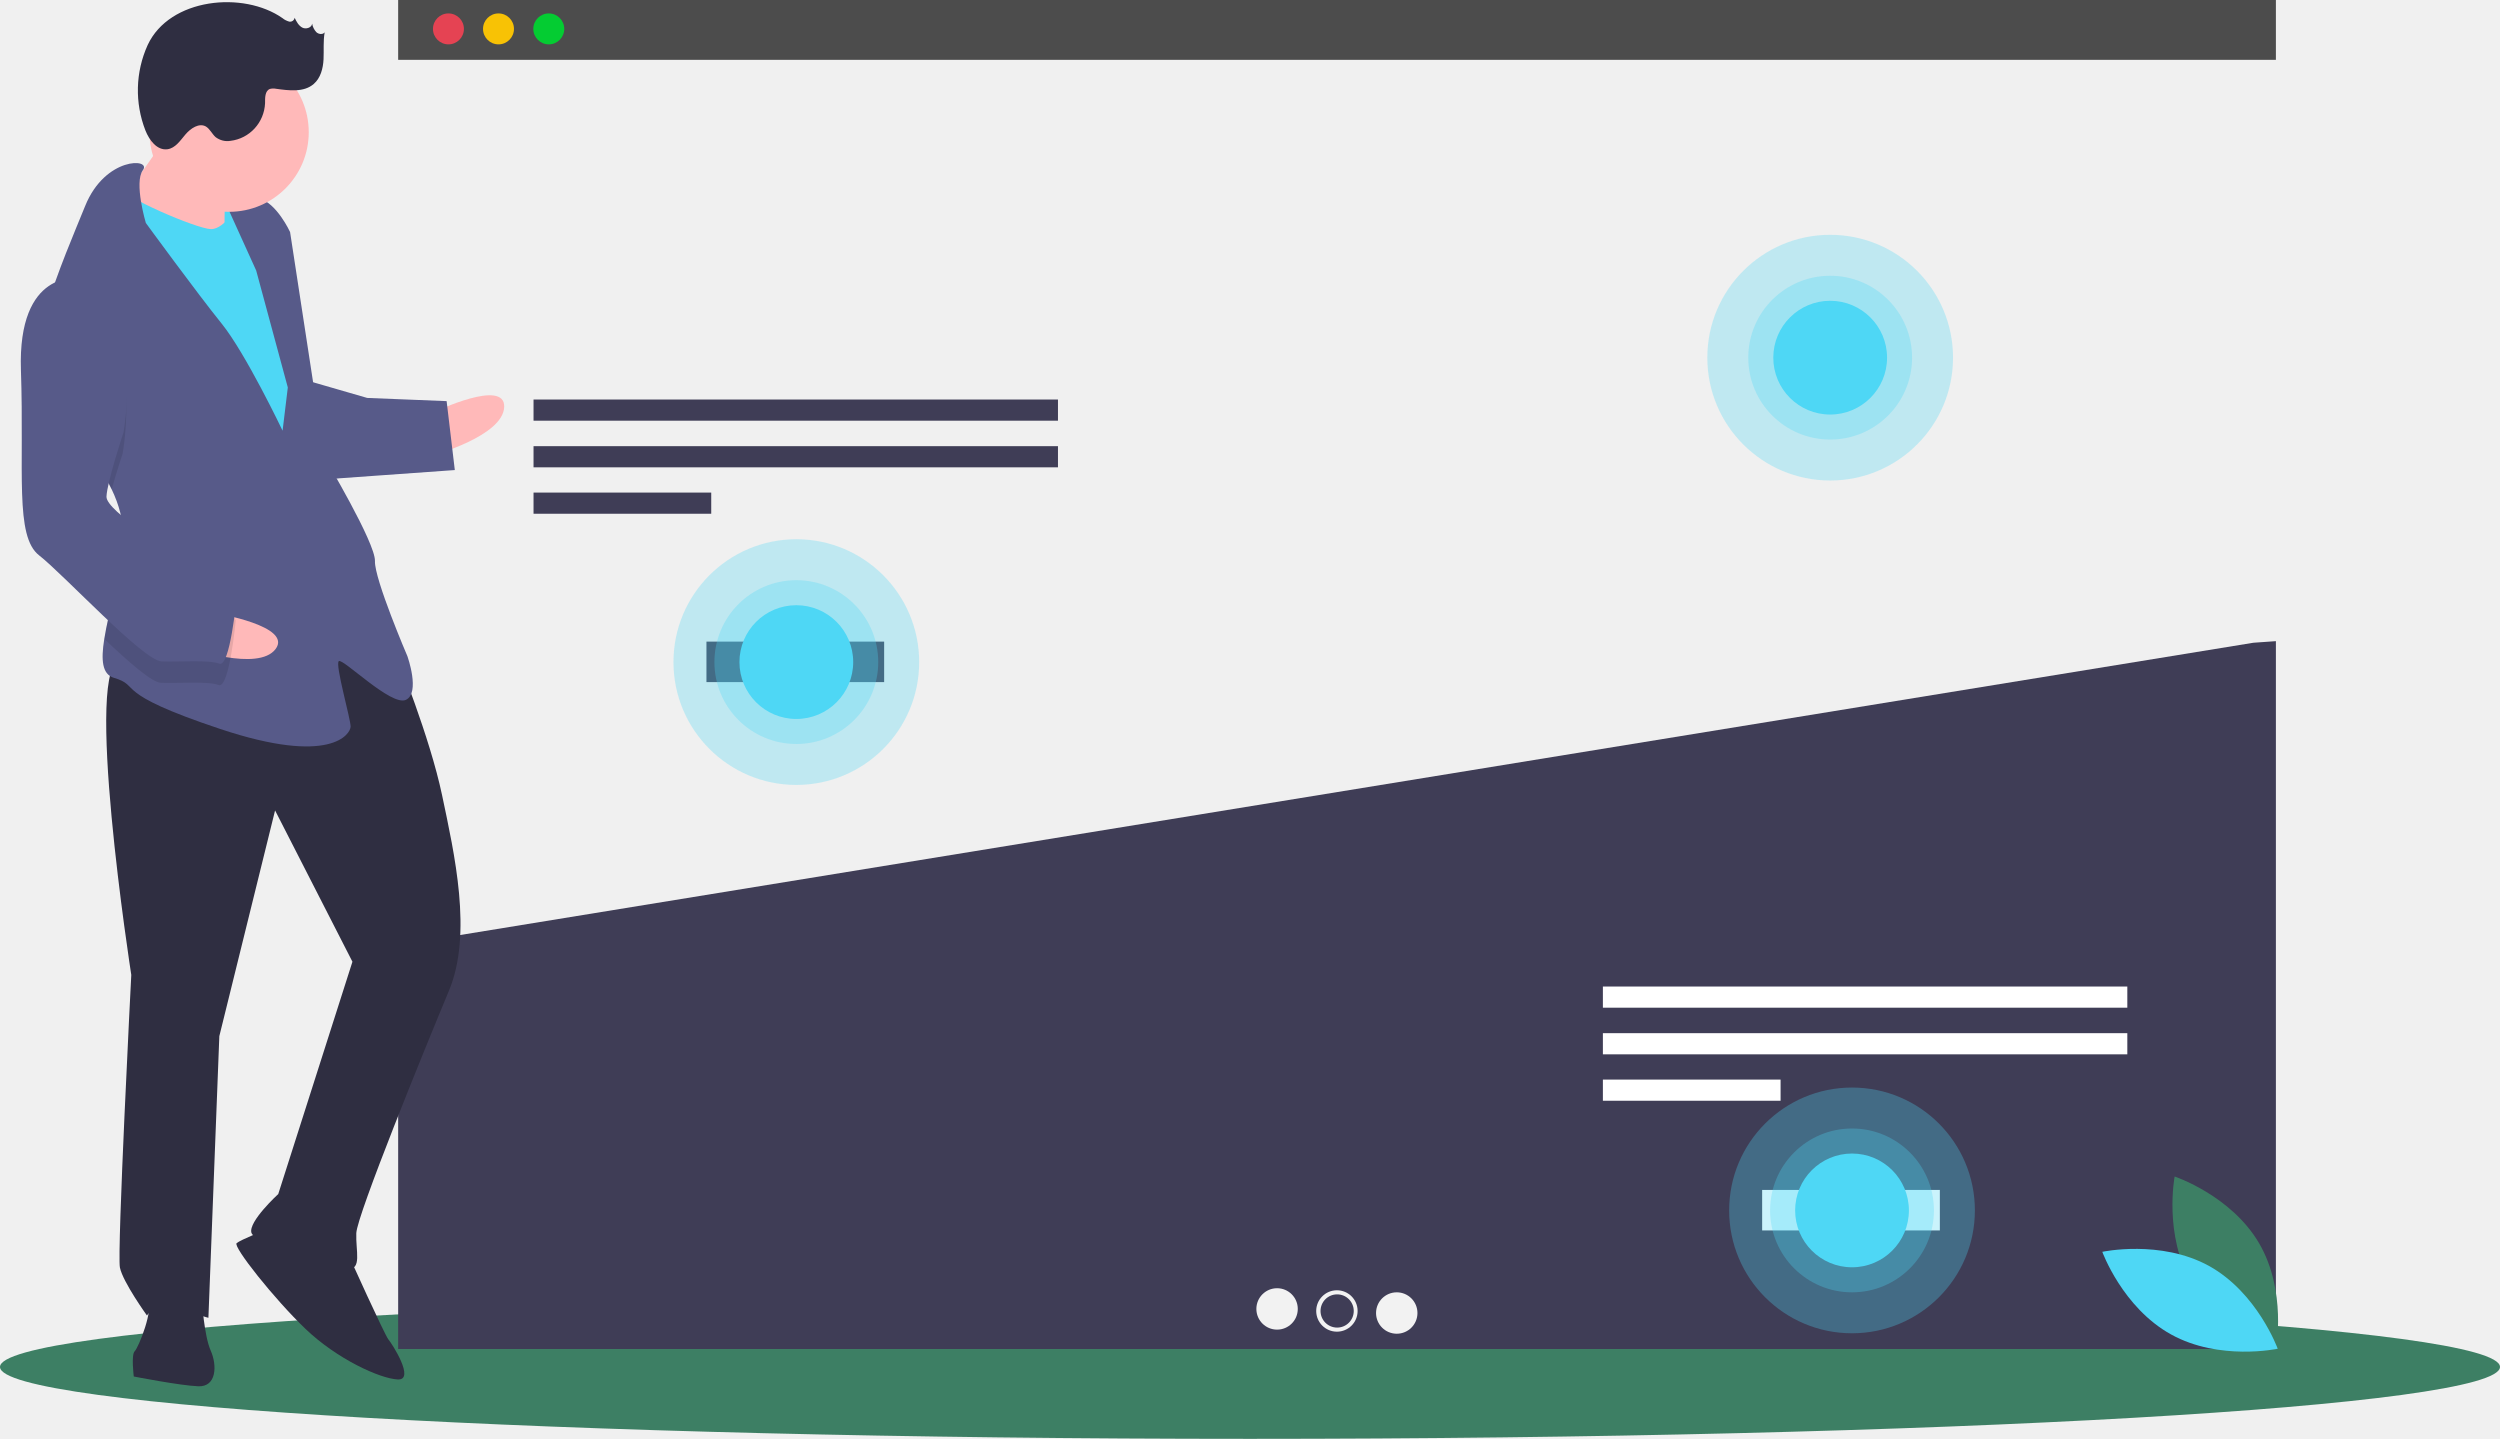
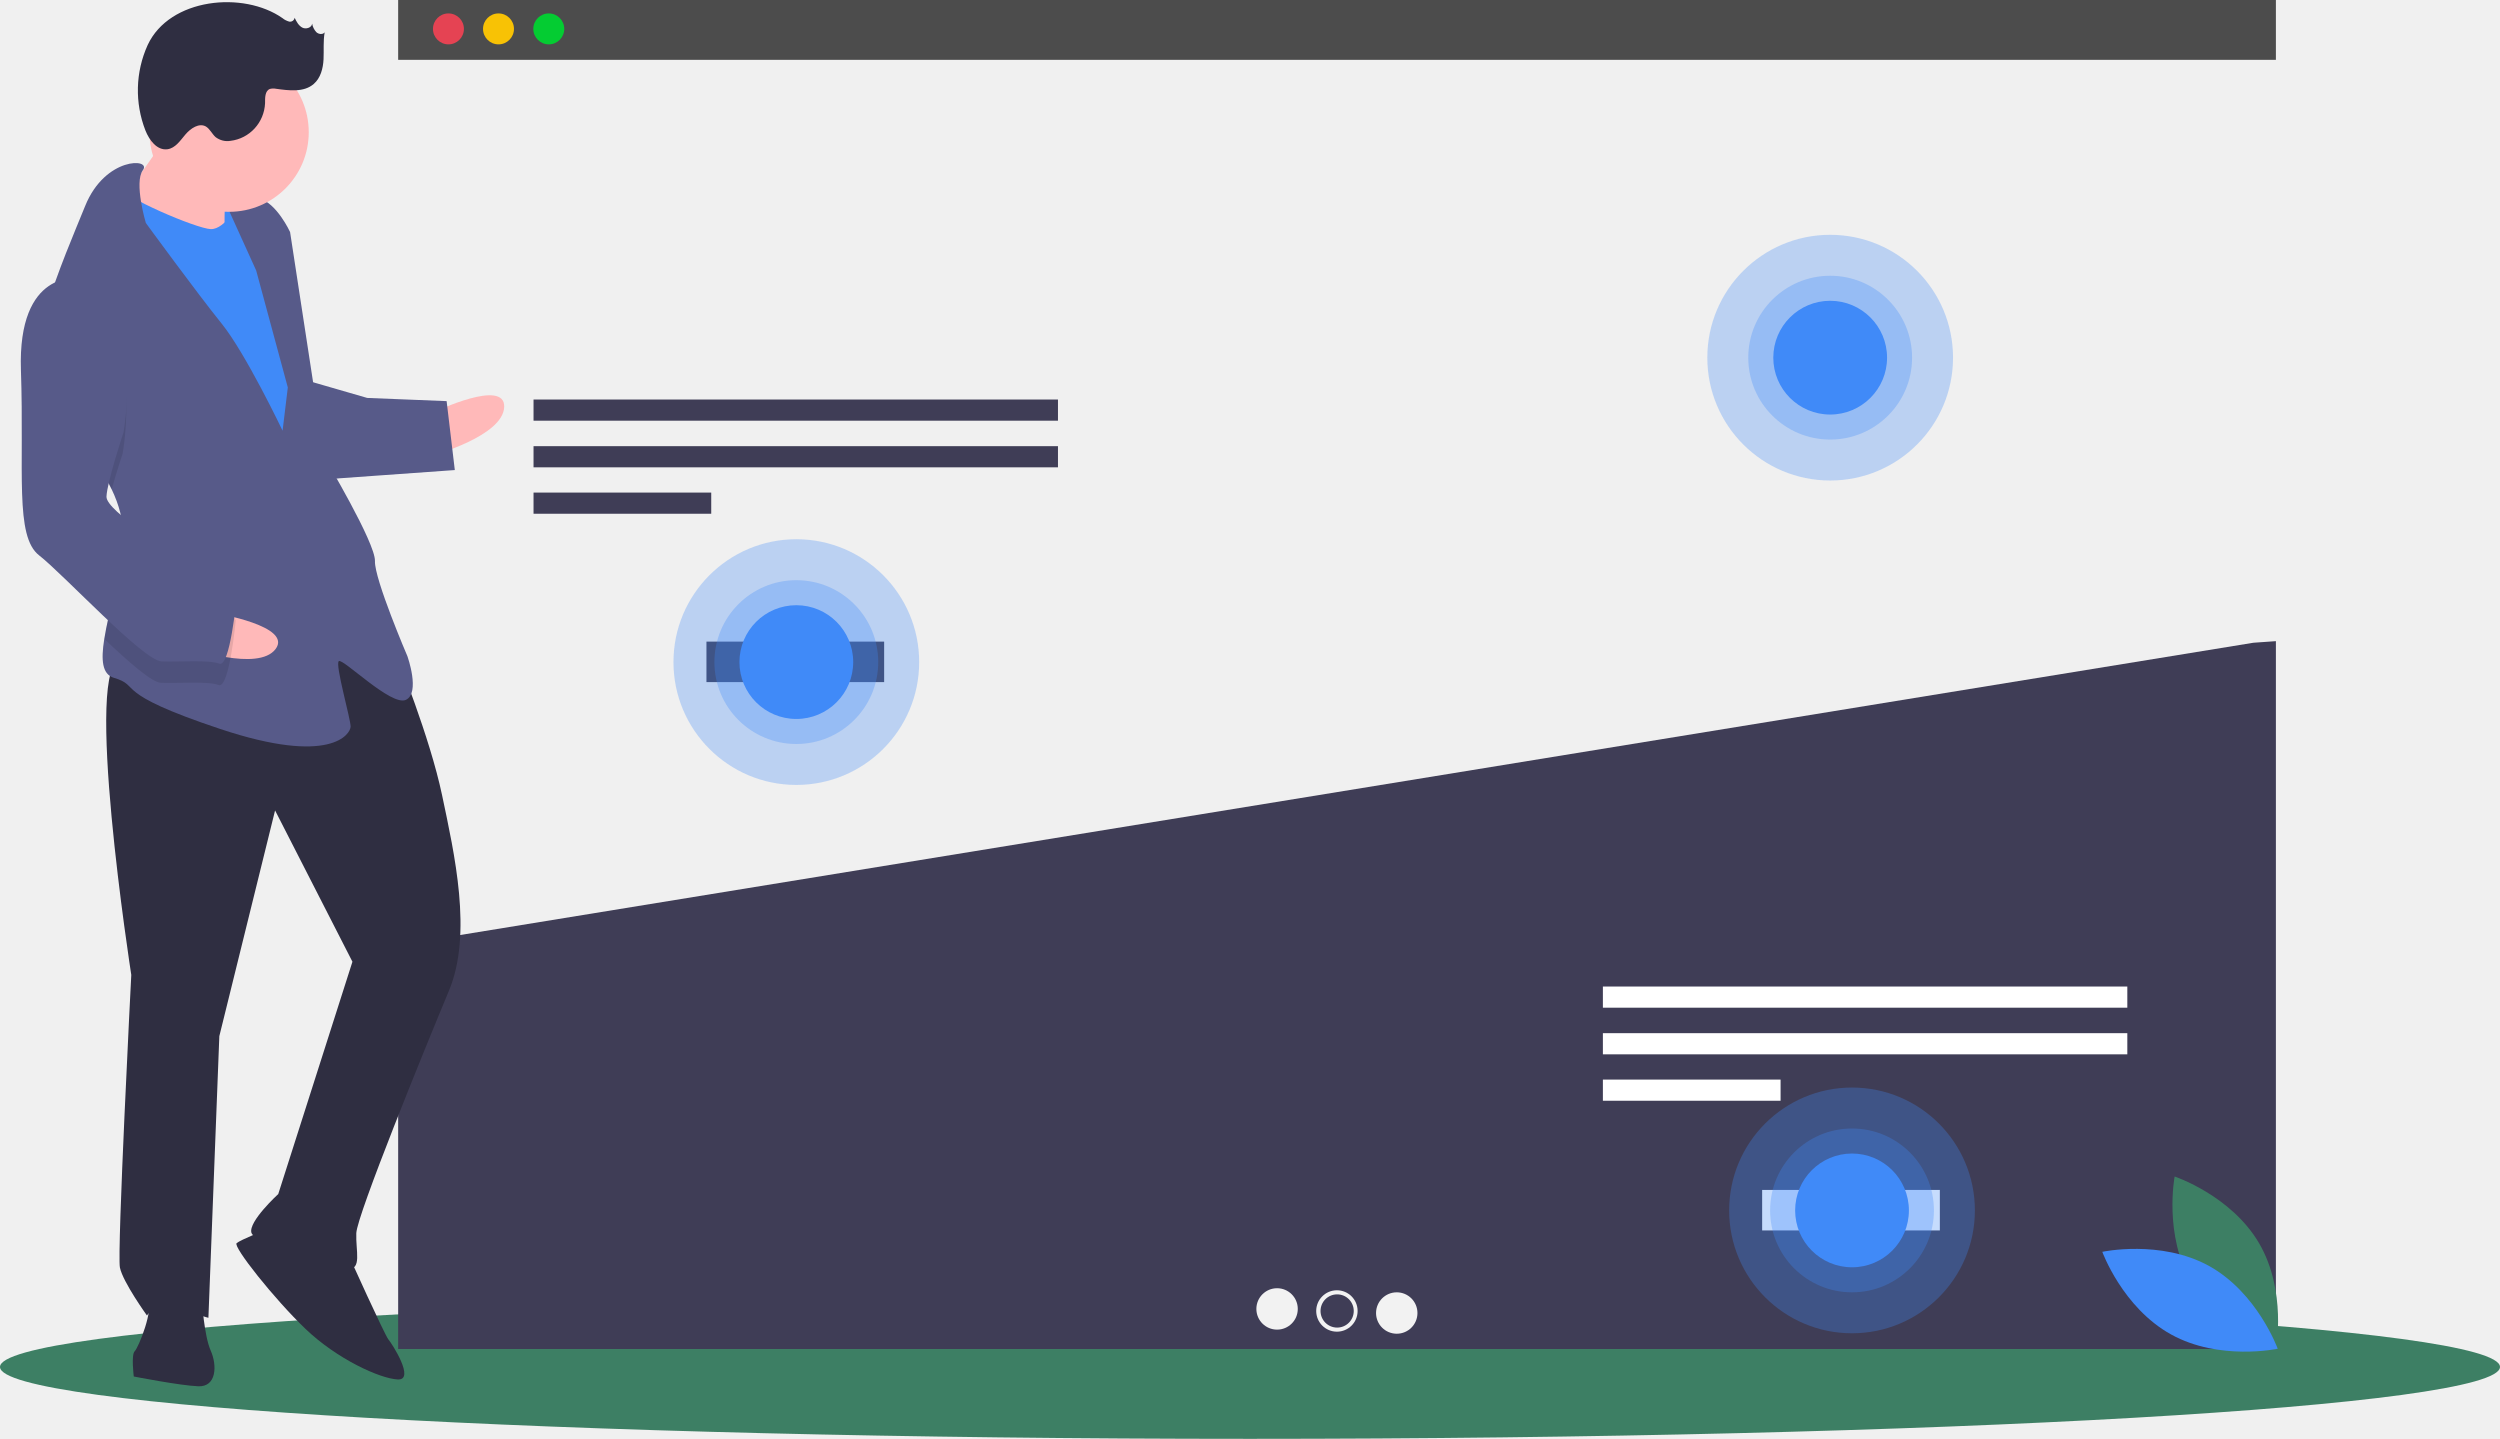
<svg xmlns="http://www.w3.org/2000/svg" version="1.1" id="f0a8f4ba-cc2b-4400-9e08-d246a0bad060" x="0px" y="0px" viewBox="0 0 1098.8 632.4" style="enable-background:new 0 0 1098.8 632.4;" xml:space="preserve">
  <style type="text/css">
	.st0{fill:#3D7F64;}
	.st1{fill:#4C4C4C;}
	.st2{fill:#E54353;}
	.st3{fill:#F8C205;}
	.st4{fill:#04CC32;}
	.st5{fill:#3F3D56;}
	.st6{fill:#FFFFFF;}
	.st7{fill:#F2F2F2;}
- 	.st8{opacity:0.3;fill:#4ED7F5;enable-background:new    ;}
- 	.st9{fill:#4ED7F5;}
+ 	.st8{opacity:0.3;fill:#408AF8;enable-background:new    ;}
+ 	.st9{fill:#408AF8;}
	.st10{fill:#FFB9B9;}
	.st11{fill:#2F2E41;}
	.st12{fill:#575A89;}
	.st13{opacity:0.1;enable-background:new    ;}
</style>
  <ellipse class="st0" cx="549.4" cy="600.8" rx="549.4" ry="31.6" />
  <rect x="175" y="0" class="st1" width="825.3" height="26.3" />
  <circle class="st2" cx="197.1" cy="12.7" r="6.8" />
  <circle class="st3" cx="219.1" cy="12.7" r="6.8" />
  <circle class="st4" cx="241.2" cy="12.7" r="6.8" />
  <polygon class="st5" points="175.6,415.3 175,415.8 175,592.9 1000.3,592.9 1000.3,281.8 990.4,282.5 " />
  <rect x="234.5" y="175.6" class="st5" width="230.5" height="9.3" />
  <rect x="234.5" y="196.1" class="st5" width="230.5" height="9.3" />
  <rect x="234.5" y="216.5" class="st5" width="78.1" height="9.3" />
  <rect x="704.5" y="433.6" class="st6" width="230.5" height="9.3" />
  <rect x="704.5" y="454.1" class="st6" width="230.5" height="9.3" />
  <rect x="704.5" y="474.5" class="st6" width="78.1" height="9.3" />
  <circle class="st7" cx="561.3" cy="575.3" r="9.1" />
  <circle class="st7" cx="587.6" cy="576.2" r="9.1" />
  <circle class="st7" cx="613.9" cy="577.1" r="9.1" />
  <circle class="st5" cx="587.7" cy="576.2" r="7.3" />
  <rect x="310.5" y="282" class="st5" width="78.1" height="17.8" />
  <rect x="774.5" y="523" class="st6" width="78.1" height="17.8" />
  <circle class="st8" cx="350" cy="291" r="54" />
  <circle class="st8" cx="350" cy="291" r="36" />
  <circle class="st9" cx="350" cy="291" r="25" />
  <circle class="st8" cx="804.4" cy="157.2" r="54" />
  <circle class="st8" cx="804.4" cy="157.2" r="36" />
  <circle class="st9" cx="804.4" cy="157.2" r="25" />
  <circle class="st8" cx="814" cy="532" r="54" />
  <circle class="st8" cx="814" cy="532" r="36" />
  <circle class="st9" cx="814" cy="532" r="25" />
  <rect x="87.3" y="84.4" transform="matrix(3.874888e-02 -0.9992 0.9992 3.874888e-02 2.22 193.3163)" class="st9" width="28.6" height="22.2" />
  <path class="st10" d="M191.3,180.9c0,0,30.8-14.7,30.3-2s-31,21.1-31,21.1L191.3,180.9z" />
  <path class="st11" d="M174.4,288.3c0,0,14.5,35.5,19.9,61.2s13.5,60.9,3,86s-40.4,98.6-40.7,106.5s2.6,16-3.8,15.8  s-40.9-11.1-42.3-16s11.8-17,11.8-17l32.6-102.1l-34-66.5l-24.5,99.2l-4.8,123.8c0,0-23.6-7.3-27-1c0,0-10.6-14.7-11.9-21.1  s5-128.6,5-128.6S36,289.3,53.5,290S139.4,248.8,174.4,288.3z" />
  <path class="st11" d="M153.1,551.4c0,0,16.1,35.6,17.6,37.3s12,18,4.1,17.6s-26.7-9-40.5-22.2s-32-36.2-30.3-37.7s12.9-5.9,12.9-5.9  L153.1,551.4z" />
  <path class="st11" d="M88.7,571.2c0,0,1,15.9,3.9,22.4s2.6,16-5.4,15.7S58.8,605,58.8,605s-1.2-9.6,0.4-11.1s8.7-18.7,5.7-23.6  S88.7,571.2,88.7,571.2z" />
  <path class="st10" d="M77,54c0,0-16.9,26.4-23.5,32.5s12,19.5,12,19.5l33.2,4.5c0,0-0.4-30.2,1.3-33.3S77,54,77,54z" />
  <path class="st9" d="M105.8,88.5c0,0-6.8,12.5-13.2,12.2S53.4,86.5,52,81.7s-10.9,34.6-10.9,34.6l80.4,141.4l19.6-13.5l-9.5-83  l-7.8-44.8L105.8,88.5z" />
  <path class="st12" d="M49.1,215.1c3.2,6.7,5.2,13.7,4.9,20.9c0,0.3,0,0.6-0.1,1c-0.8,14.7-6.2,31.7-8.1,44c-1.4,8.9-1,15.3,4.2,16.9  c12.6,3.7-1.8,6.3,46.8,22.5s57.2,2.2,57.3-1s-6.9-27.3-5.2-28.8s23.1,20,29.5,17s0.7-19.1,0.7-19.1s-14.6-34-14.3-41.9  s-22.1-45.4-22.1-45.4l-15.2-99.2c0,0-5.9-12.9-13.7-14.8s-14.4,2.6-14.4,2.6l13.2,29.1l13.9,51.4l-2.3,19c0,0-16.2-34-26.8-47.1  S64.1,98,64.1,98s-5.3-17.8-1.3-23.2c4-5.3-16.6-6.1-25.4,15.8c-4.7,11.6-12.2,28.9-17,45.1c-4.2,14.3-6.2,27.6-2,35.3  C24.8,182.6,40.9,198,49.1,215.1z" />
  <path class="st13" d="M18.4,171c6.4,11.7,22.5,27,30.7,44.1c2.1-7.7,4.8-15.7,4.8-15.7s10-53.7-19.6-67.5c-4.9-0.5-9.8,0.9-13.8,3.9  C16.2,150,14.2,163.3,18.4,171z" />
  <path class="st12" d="M136.2,167.6l25.2,7.3l34.9,1.4l3.6,30.3l-57.4,4.1C142.4,210.8,128.1,170.5,136.2,167.6z" />
  <path class="st10" d="M95.1,269.6c0,0,33.7,5.6,26,15.7s-37.5-0.5-37.5-0.5L95.1,269.6z" />
  <path class="st13" d="M54,236.9c-0.8,14.7-6.2,31.7-8.1,44c10.7,10.1,20.9,19.1,24.8,19.2c7.9,0.3,20.7-0.8,25.4,1  s7.5-28.3,7.5-28.3s-2.8-9.6-15.3-14.9C79.7,254.4,63.5,244.8,54,236.9z" />
  <path class="st12" d="M34.6,122.3c0,0-26.9-4.2-25.4,40.4s-2.8,73,8,81.4S63,290.4,71,290.7s20.7-0.8,25.4,1s7.5-28.3,7.5-28.3  s-2.8-9.6-15.3-14.9s-42-23.9-41.8-30.2s7.5-28.3,7.5-28.3S64.2,136.2,34.6,122.3z" />
  <circle class="st10" cx="100.7" cy="58.1" r="35" />
  <path class="st11" d="M124.2,8c0.8,0.7,1.9,1.2,2.9,1.5c1.1,0.2,2.2-0.5,2.4-1.7c0.8,1.7,1.7,3.4,3.3,4.3s4.2,0.1,4.4-1.7  c0.2,1.4,0.9,2.7,1.8,3.7c1,1,2.9,1.2,3.7,0.1c-0.7,3.9-0.3,7.9-0.5,11.9s-1.3,8.2-4.3,10.8c-4.4,3.8-10.9,2.9-16.7,2.1  c-0.9-0.2-1.8-0.1-2.6,0.1c-2.2,0.9-2.1,3.9-2.1,6.3c-0.4,8.5-6.8,15.5-15.2,16.5c-2.3,0.4-4.6-0.2-6.5-1.6  c-1.6-1.4-2.5-3.6-4.3-4.7c-3-1.7-6.7,0.8-9,3.5s-4.4,6-7.9,6.5c-4.6,0.6-8-4-9.7-8.3c-4.7-12.1-4.4-25.6,1-37.5  C74.5-0.9,107-4.1,124.2,8z" />
  <path class="st0" d="M963.2,563.8c12.3,21,37.1,29.3,37.1,29.3s4.9-25.7-7.4-46.7s-37.1-29.3-37.1-29.3S950.9,542.8,963.2,563.8z" />
  <path class="st9" d="M970.9,556.4c21.3,11.8,30.2,36.4,30.2,36.4s-25.6,5.5-46.9-6.3S924,550.2,924,550.2S949.6,544.7,970.9,556.4z" />
</svg>
